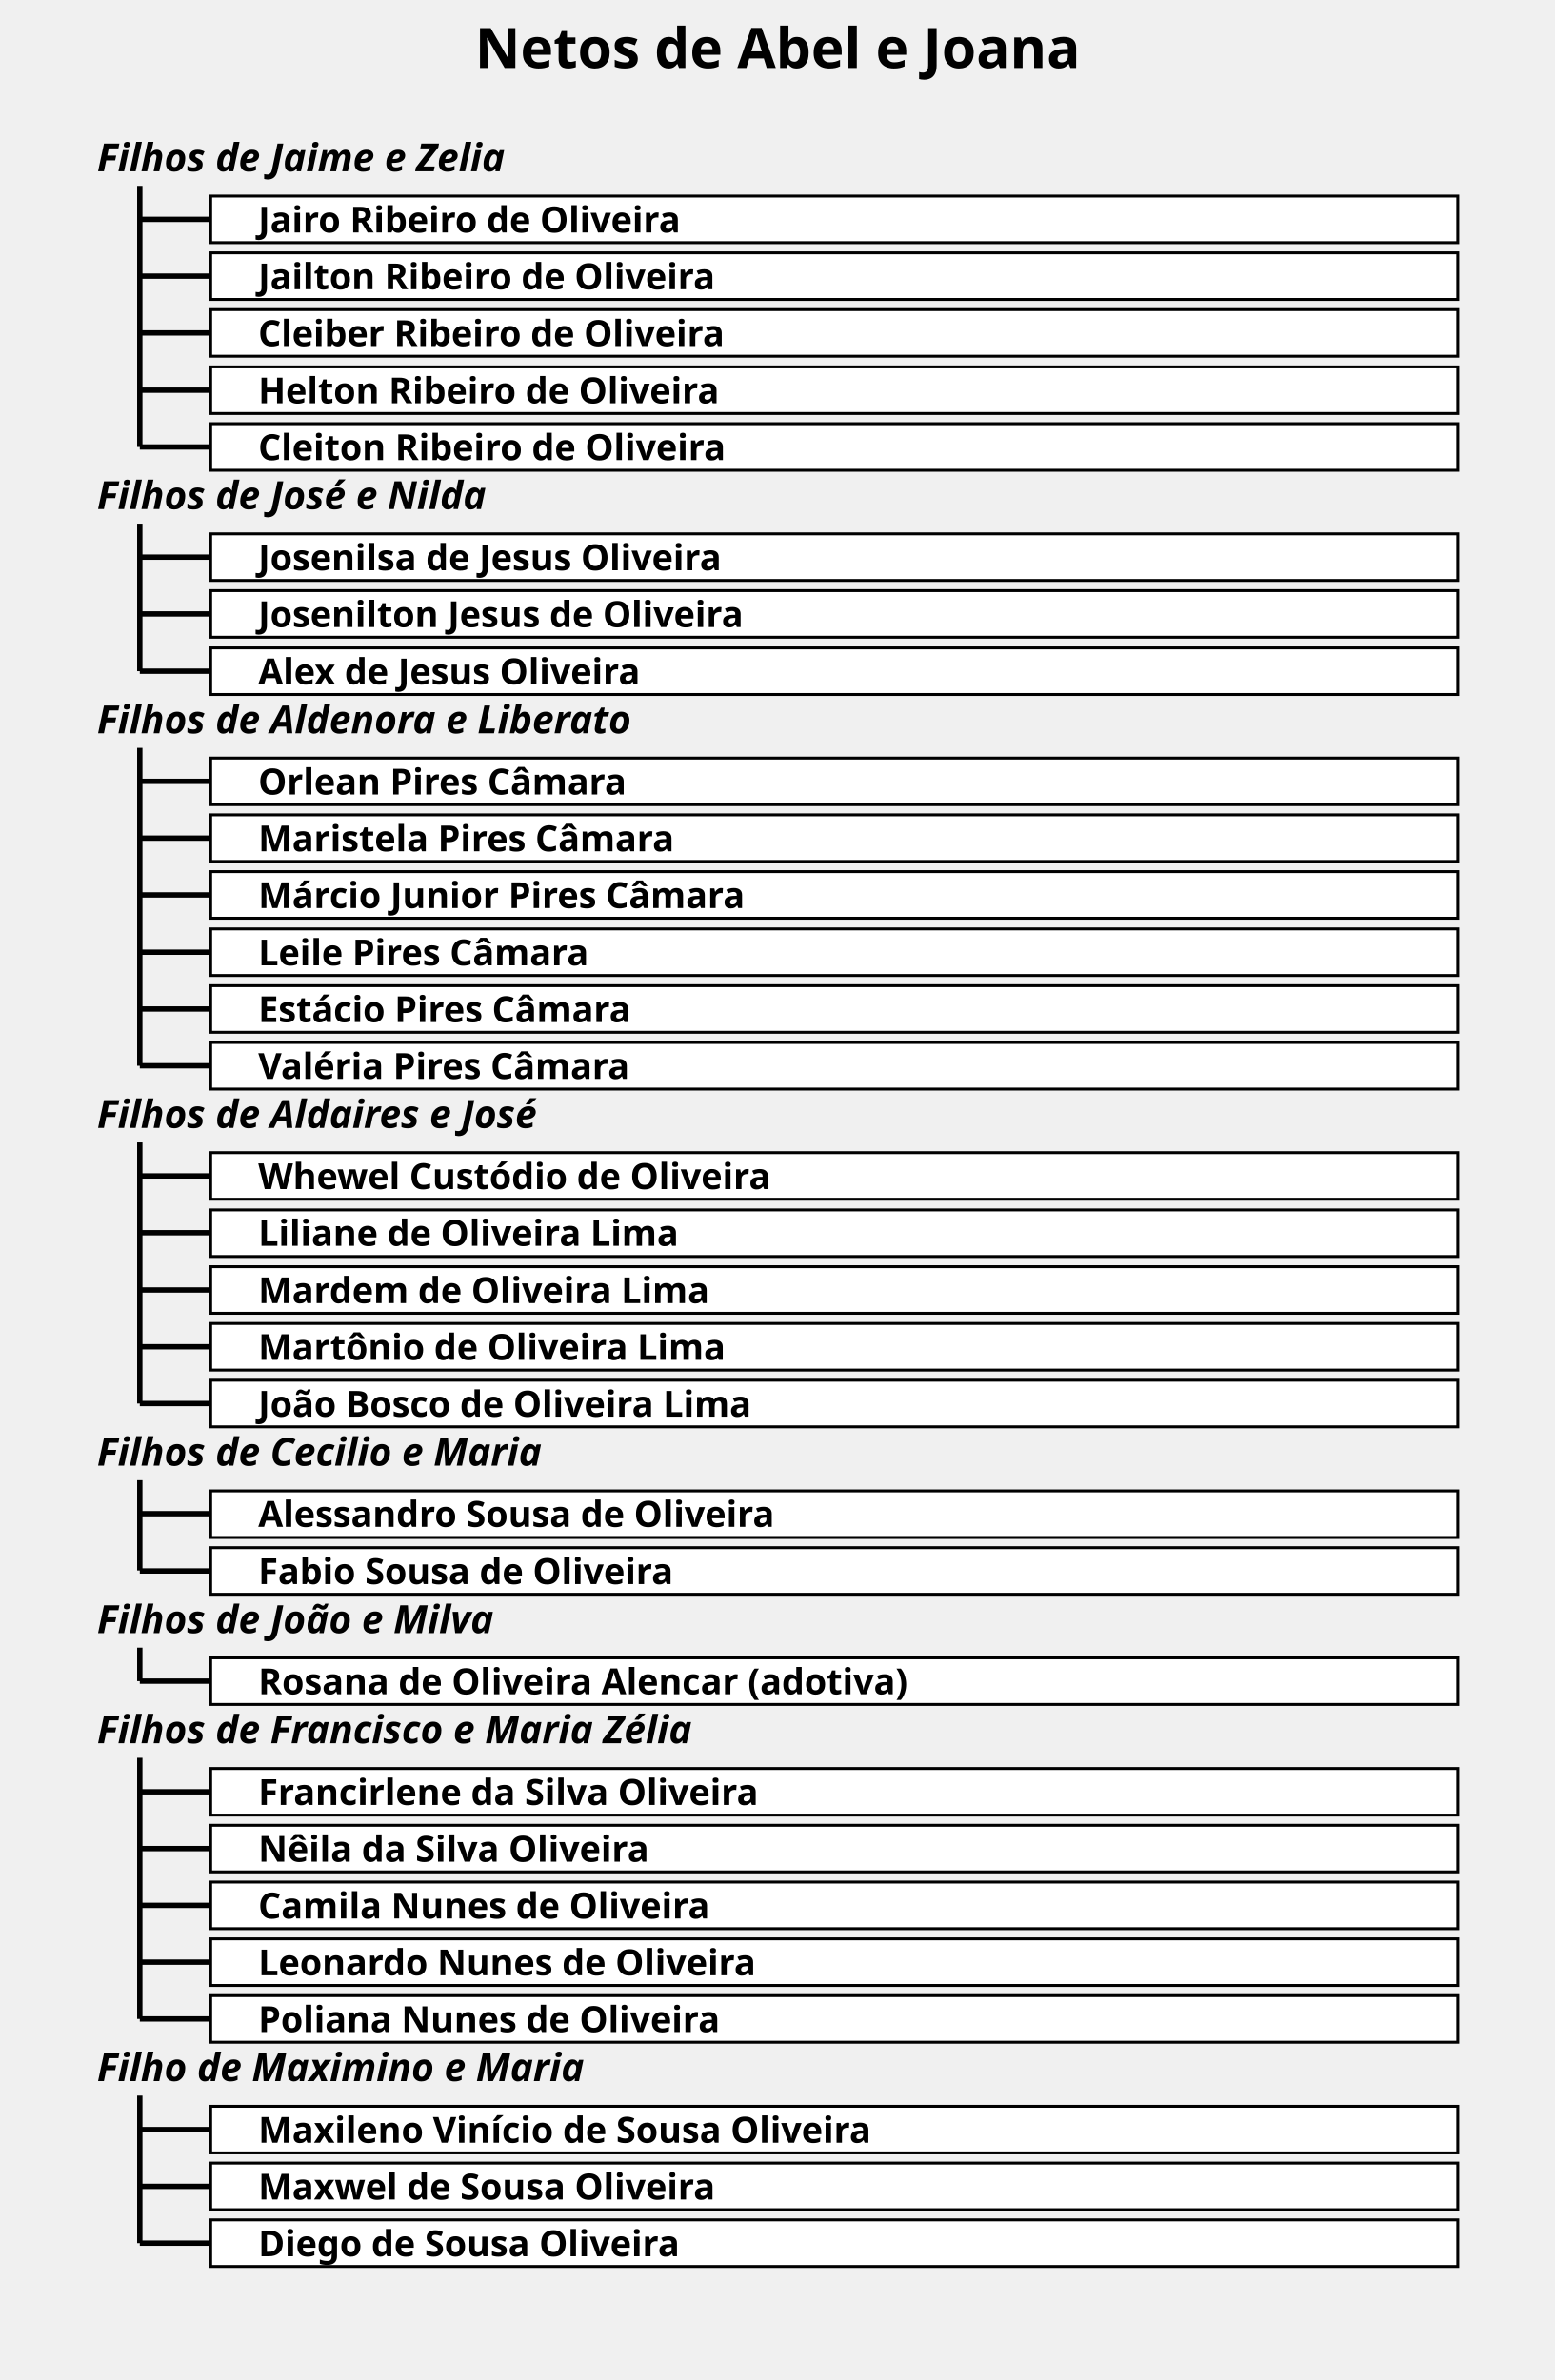
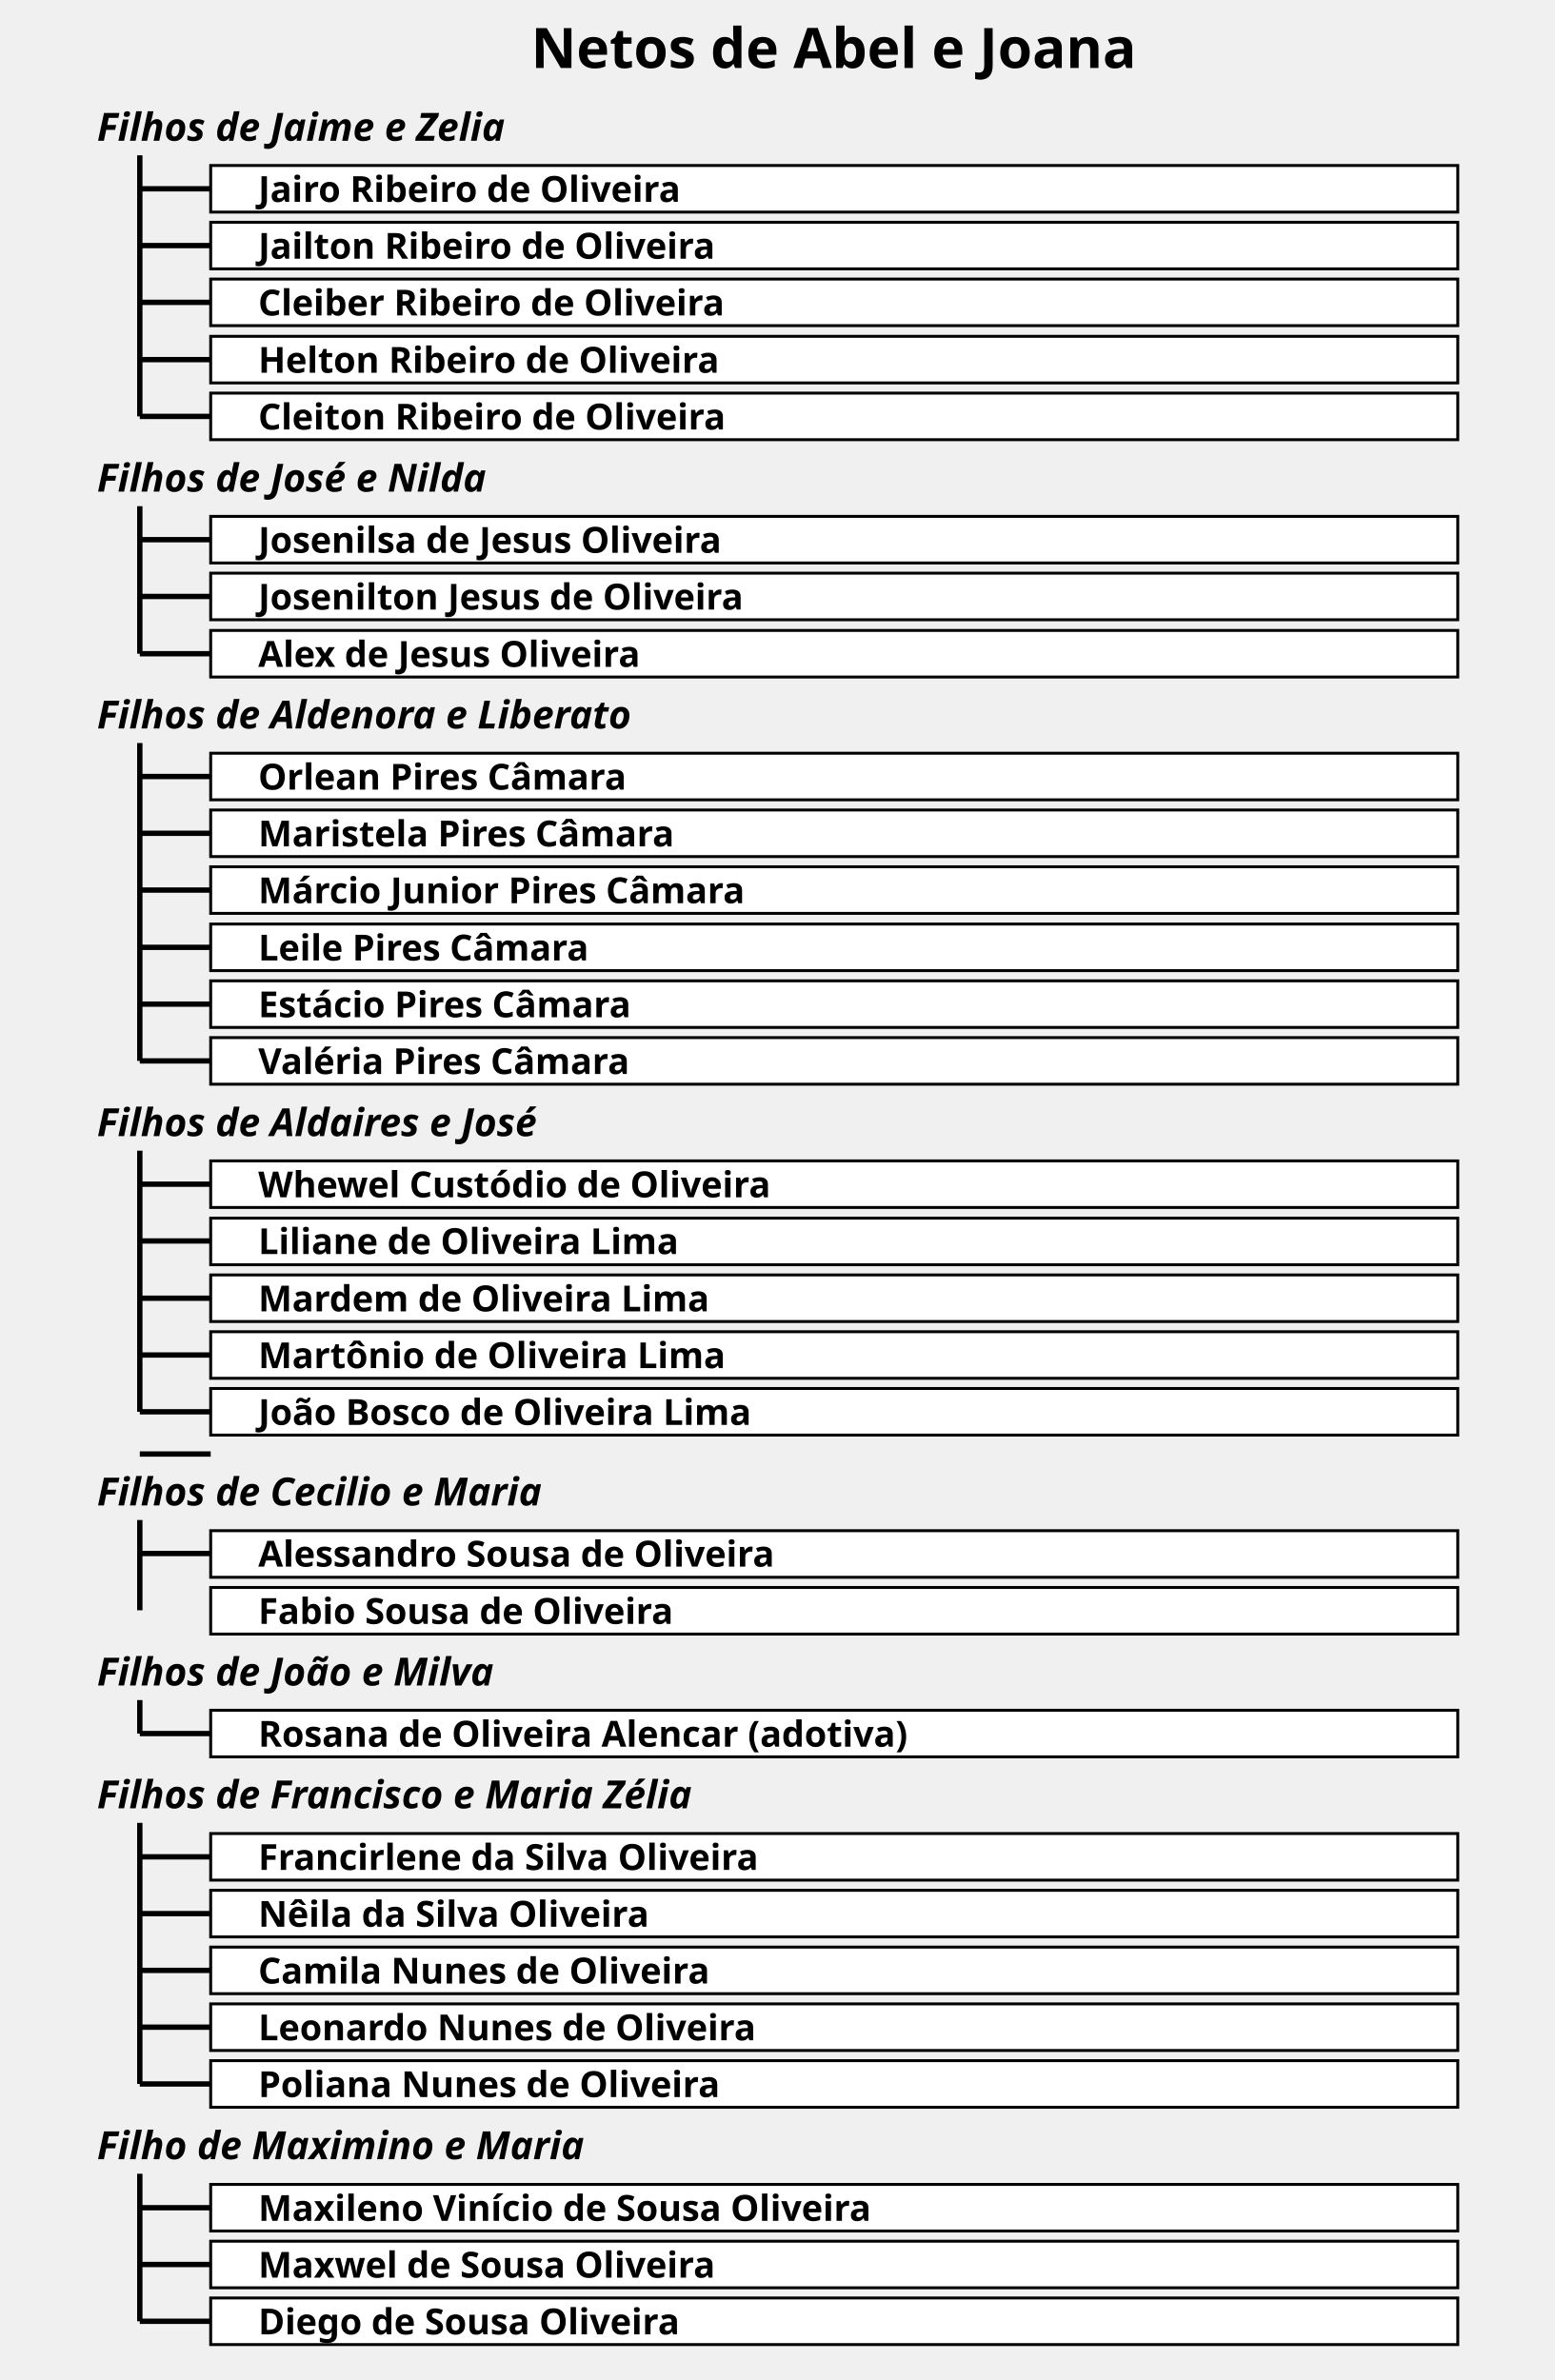
<svg xmlns="http://www.w3.org/2000/svg" id="Layer_1" version="1.1" viewBox="0 0 320.3 490.4">
  <defs>
    <style>
-       .hdr { font-family: AGaramondPro-Italic, "Adobe Garamond Pro"; font-size: 8px; font-style: italic; font-weight: 700; }
-       .sec { font-family: AGaramondPro-Bold, "Adobe Garamond Pro"; font-size: 9.8px; font-weight: 700; }
-       .ttl { font-family: AGaramondPro-Bold, "Adobe Garamond Pro"; font-size: 11.5px; font-weight: 700; }
-       .nm { font-family: AGaramondPro-Bold, "Adobe Garamond Pro"; font-size: 7.4px; font-weight: 700; }
-       .box { fill: #fff; stroke: #000; stroke-width: .6px; stroke-miterlimit: 11.3; }
-       .ln { fill: none; stroke: #000; stroke-width: 1.1px; stroke-miterlimit: 11.3; }
+       .st0 {
+         font-size: 7.4px;
+       }
+ 
+       .st0, .st1, .st2, .st3 {
+         isolation: isolate;
+       }
+ 
+       .st0, .st2 {
+         font-family: AGaramondPro-Bold, 'Adobe Garamond Pro';
+       }
+ 
+       .st0, .st2, .st3 {
+         font-weight: 700;
+       }
+ 
+       .st4 {
+         fill: none;
+         stroke-width: 1.1px;
+       }
+ 
+       .st4, .st5 {
+         stroke: #000;
+         stroke-miterlimit: 11.3;
+       }
+ 
+       .st5 {
+         fill: #fff;
+         stroke-width: .6px;
+       }
+ 
+       .st2 {
+         font-size: 11.5px;
+       }
+ 
+       .st3 {
+         font-family: AGaramondPro-BoldItalic, 'Adobe Garamond Pro';
+         font-size: 8px;
+         font-style: italic;
+       }
    </style>
  </defs>
-   <text class="ttl" transform="translate(160.2 14.0)" text-anchor="middle">
-     <tspan x="0" y="0">Netos de Abel e Joana</tspan>
-   </text>
-   <text class="hdr" transform="translate(20 35.3)">
-     <tspan x="0" y="0">Filhos de Jaime e Zelia</tspan>
-   </text>
-   <path class="ln" d="M28.8,38.3v53.8" />
-   <line class="ln" x1="28.8" y1="45.2" x2="43.4" y2="45.2" />
-   <rect class="box" x="43.4" y="40.4" width="256.9" height="9.6" />
-   <text class="nm" transform="translate(53.2 47.9)">
-     <tspan x="0" y="0">Jairo Ribeiro de Oliveira</tspan>
-   </text>
-   <line class="ln" x1="28.8" y1="56.9" x2="43.4" y2="56.9" />
-   <rect class="box" x="43.4" y="52.1" width="256.9" height="9.6" />
-   <text class="nm" transform="translate(53.2 59.6)">
-     <tspan x="0" y="0">Jailton Ribeiro de Oliveira</tspan>
-   </text>
-   <line class="ln" x1="28.8" y1="68.6" x2="43.4" y2="68.6" />
-   <rect class="box" x="43.4" y="63.8" width="256.9" height="9.6" />
-   <text class="nm" transform="translate(53.2 71.3)">
-     <tspan x="0" y="0">Cleiber Ribeiro de Oliveira</tspan>
-   </text>
-   <line class="ln" x1="28.8" y1="80.4" x2="43.4" y2="80.4" />
-   <rect class="box" x="43.4" y="75.6" width="256.9" height="9.6" />
-   <text class="nm" transform="translate(53.2 83.1)">
-     <tspan x="0" y="0">Helton Ribeiro de Oliveira</tspan>
-   </text>
-   <line class="ln" x1="28.8" y1="92.1" x2="43.4" y2="92.1" />
-   <rect class="box" x="43.4" y="87.3" width="256.9" height="9.6" />
-   <text class="nm" transform="translate(53.2 94.8)">
-     <tspan x="0" y="0">Cleiton Ribeiro de Oliveira</tspan>
-   </text>
-   <text class="hdr" transform="translate(20 104.9)">
-     <tspan x="0" y="0">Filhos de José e Nilda</tspan>
-   </text>
-   <path class="ln" d="M28.8,107.9v30.4" />
-   <line class="ln" x1="28.8" y1="114.8" x2="43.4" y2="114.8" />
-   <rect class="box" x="43.4" y="110.0" width="256.9" height="9.6" />
-   <text class="nm" transform="translate(53.2 117.5)">
-     <tspan x="0" y="0">Josenilsa de Jesus Oliveira</tspan>
-   </text>
-   <line class="ln" x1="28.8" y1="126.5" x2="43.4" y2="126.5" />
-   <rect class="box" x="43.4" y="121.7" width="256.9" height="9.6" />
-   <text class="nm" transform="translate(53.2 129.2)">
-     <tspan x="0" y="0">Josenilton Jesus de Oliveira</tspan>
-   </text>
-   <line class="ln" x1="28.8" y1="138.3" x2="43.4" y2="138.3" />
-   <rect class="box" x="43.4" y="133.5" width="256.9" height="9.6" />
-   <text class="nm" transform="translate(53.2 141.0)">
-     <tspan x="0" y="0">Alex de Jesus Oliveira</tspan>
-   </text>
-   <text class="hdr" transform="translate(20 151.1)">
-     <tspan x="0" y="0">Filhos de Aldenora e Liberato</tspan>
-   </text>
-   <path class="ln" d="M28.8,154.1v65.5" />
-   <line class="ln" x1="28.8" y1="161.0" x2="43.4" y2="161.0" />
-   <rect class="box" x="43.4" y="156.2" width="256.9" height="9.6" />
-   <text class="nm" transform="translate(53.2 163.7)">
-     <tspan x="0" y="0">Orlean Pires Câmara</tspan>
-   </text>
-   <line class="ln" x1="28.8" y1="172.7" x2="43.4" y2="172.7" />
-   <rect class="box" x="43.4" y="167.9" width="256.9" height="9.6" />
-   <text class="nm" transform="translate(53.2 175.4)">
-     <tspan x="0" y="0">Maristela Pires Câmara</tspan>
-   </text>
-   <line class="ln" x1="28.8" y1="184.4" x2="43.4" y2="184.4" />
-   <rect class="box" x="43.4" y="179.6" width="256.9" height="9.6" />
-   <text class="nm" transform="translate(53.2 187.1)">
-     <tspan x="0" y="0">Márcio Junior Pires Câmara</tspan>
-   </text>
-   <line class="ln" x1="28.8" y1="196.2" x2="43.4" y2="196.2" />
-   <rect class="box" x="43.4" y="191.4" width="256.9" height="9.6" />
-   <text class="nm" transform="translate(53.2 198.9)">
-     <tspan x="0" y="0">Leile Pires Câmara</tspan>
-   </text>
-   <line class="ln" x1="28.8" y1="207.9" x2="43.4" y2="207.9" />
-   <rect class="box" x="43.4" y="203.1" width="256.9" height="9.6" />
-   <text class="nm" transform="translate(53.2 210.6)">
-     <tspan x="0" y="0">Estácio Pires Câmara</tspan>
-   </text>
-   <line class="ln" x1="28.8" y1="219.6" x2="43.4" y2="219.6" />
-   <rect class="box" x="43.4" y="214.8" width="256.9" height="9.6" />
-   <text class="nm" transform="translate(53.2 222.3)">
-     <tspan x="0" y="0">Valéria Pires Câmara</tspan>
-   </text>
-   <text class="hdr" transform="translate(20 232.4)">
-     <tspan x="0" y="0">Filhos de Aldaires e José</tspan>
-   </text>
-   <path class="ln" d="M28.8,235.4v53.8" />
-   <line class="ln" x1="28.8" y1="242.3" x2="43.4" y2="242.3" />
-   <rect class="box" x="43.4" y="237.5" width="256.9" height="9.6" />
-   <text class="nm" transform="translate(53.2 245.0)">
-     <tspan x="0" y="0">Whewel Custódio de Oliveira</tspan>
-   </text>
-   <line class="ln" x1="28.8" y1="254.0" x2="43.4" y2="254.0" />
-   <rect class="box" x="43.4" y="249.3" width="256.9" height="9.6" />
-   <text class="nm" transform="translate(53.2 256.7)">
-     <tspan x="0" y="0">Liliane de Oliveira Lima</tspan>
-   </text>
-   <line class="ln" x1="28.8" y1="265.8" x2="43.4" y2="265.8" />
-   <rect class="box" x="43.4" y="261.0" width="256.9" height="9.6" />
-   <text class="nm" transform="translate(53.2 268.5)">
-     <tspan x="0" y="0">Mardem de Oliveira Lima</tspan>
-   </text>
-   <line class="ln" x1="28.8" y1="277.5" x2="43.4" y2="277.5" />
-   <rect class="box" x="43.4" y="272.7" width="256.9" height="9.6" />
-   <text class="nm" transform="translate(53.2 280.2)">
-     <tspan x="0" y="0">Martônio de Oliveira Lima</tspan>
-   </text>
-   <line class="ln" x1="28.8" y1="289.2" x2="43.4" y2="289.2" />
-   <rect class="box" x="43.4" y="284.4" width="256.9" height="9.6" />
-   <text class="nm" transform="translate(53.2 291.9)">
-     <tspan x="0" y="0">João Bosco de Oliveira Lima</tspan>
-   </text>
-   <text class="hdr" transform="translate(20 302.0)">
-     <tspan x="0" y="0">Filhos de Cecilio e Maria</tspan>
-   </text>
-   <path class="ln" d="M28.8,305.0v18.6" />
-   <line class="ln" x1="28.8" y1="311.9" x2="43.4" y2="311.9" />
-   <rect class="box" x="43.4" y="307.2" width="256.9" height="9.6" />
-   <text class="nm" transform="translate(53.2 314.6)">
-     <tspan x="0" y="0">Alessandro Sousa de Oliveira</tspan>
-   </text>
-   <line class="ln" x1="28.8" y1="323.7" x2="43.4" y2="323.7" />
-   <rect class="box" x="43.4" y="318.9" width="256.9" height="9.6" />
-   <text class="nm" transform="translate(53.2 326.4)">
-     <tspan x="0" y="0">Fabio Sousa de Oliveira</tspan>
-   </text>
-   <text class="hdr" transform="translate(20 336.5)">
-     <tspan x="0" y="0">Filhos de João e Milva</tspan>
-   </text>
-   <path class="ln" d="M28.8,339.5v6.9" />
-   <line class="ln" x1="28.8" y1="346.4" x2="43.4" y2="346.4" />
-   <rect class="box" x="43.4" y="341.6" width="256.9" height="9.6" />
-   <text class="nm" transform="translate(53.2 349.1)">
-     <tspan x="0" y="0">Rosana de Oliveira Alencar (adotiva)</tspan>
-   </text>
-   <text class="hdr" transform="translate(20 359.2)">
-     <tspan x="0" y="0">Filhos de Francisco e Maria Zélia</tspan>
-   </text>
-   <path class="ln" d="M28.8,362.2v53.8" />
-   <line class="ln" x1="28.8" y1="369.2" x2="43.4" y2="369.2" />
-   <rect class="box" x="43.4" y="364.4" width="256.9" height="9.6" />
-   <text class="nm" transform="translate(53.2 371.9)">
-     <tspan x="0" y="0">Francirlene da Silva Oliveira</tspan>
-   </text>
-   <line class="ln" x1="28.8" y1="380.9" x2="43.4" y2="380.9" />
-   <rect class="box" x="43.4" y="376.1" width="256.9" height="9.6" />
-   <text class="nm" transform="translate(53.2 383.6)">
-     <tspan x="0" y="0">Nêila da Silva Oliveira</tspan>
-   </text>
-   <line class="ln" x1="28.8" y1="392.6" x2="43.4" y2="392.6" />
-   <rect class="box" x="43.4" y="387.8" width="256.9" height="9.6" />
-   <text class="nm" transform="translate(53.2 395.3)">
-     <tspan x="0" y="0">Camila Nunes de Oliveira</tspan>
-   </text>
-   <line class="ln" x1="28.8" y1="404.3" x2="43.4" y2="404.3" />
-   <rect class="box" x="43.4" y="399.5" width="256.9" height="9.6" />
-   <text class="nm" transform="translate(53.2 407.0)">
-     <tspan x="0" y="0">Leonardo Nunes de Oliveira</tspan>
-   </text>
-   <line class="ln" x1="28.8" y1="416.0" x2="43.4" y2="416.0" />
-   <rect class="box" x="43.4" y="411.2" width="256.9" height="9.6" />
-   <text class="nm" transform="translate(53.2 418.7)">
-     <tspan x="0" y="0">Poliana Nunes de Oliveira</tspan>
-   </text>
-   <text class="hdr" transform="translate(20 428.8)">
-     <tspan x="0" y="0">Filho de Maximino e Maria</tspan>
-   </text>
-   <path class="ln" d="M28.8,431.8v30.4" />
-   <line class="ln" x1="28.8" y1="438.8" x2="43.4" y2="438.8" />
-   <rect class="box" x="43.4" y="434.0" width="256.9" height="9.6" />
-   <text class="nm" transform="translate(53.2 441.5)">
-     <tspan x="0" y="0">Maxileno Vinício de Sousa Oliveira</tspan>
-   </text>
-   <line class="ln" x1="28.8" y1="450.5" x2="43.4" y2="450.5" />
-   <rect class="box" x="43.4" y="445.7" width="256.9" height="9.6" />
-   <text class="nm" transform="translate(53.2 453.2)">
-     <tspan x="0" y="0">Maxwel de Sousa Oliveira</tspan>
-   </text>
-   <line class="ln" x1="28.8" y1="462.2" x2="43.4" y2="462.2" />
-   <rect class="box" x="43.4" y="457.4" width="256.9" height="9.6" />
-   <text class="nm" transform="translate(53.2 464.9)">
-     <tspan x="0" y="0">Diego de Sousa Oliveira</tspan>
-   </text>
+   <g class="st1">
+     <text class="st2" transform="translate(109.4 14)">
+       <tspan x="0" y="0">Netos de Abel e Joana</tspan>
+     </text>
+   </g>
+   <g>
+     <g class="st1">
+       <text class="st3" transform="translate(20 29)">
+         <tspan x="0" y="0">Filhos de Jaime e Zelia</tspan>
+       </text>
+     </g>
+     <path class="st4" d="M28.8,32v53.8" />
+     <line class="st4" x1="28.8" y1="38.9" x2="43.4" y2="38.9" />
+     <rect class="st5" x="43.4" y="34.1" width="256.9" height="9.6" />
+     <g class="st1">
+       <text class="st0" transform="translate(53.2 41.6)">
+         <tspan x="0" y="0">Jairo Ribeiro de Oliveira</tspan>
+       </text>
+     </g>
+     <line class="st4" x1="28.8" y1="50.6" x2="43.4" y2="50.6" />
+     <rect class="st5" x="43.4" y="45.8" width="256.9" height="9.6" />
+     <g class="st1">
+       <text class="st0" transform="translate(53.2 53.3)">
+         <tspan x="0" y="0">Jailton Ribeiro de Oliveira</tspan>
+       </text>
+     </g>
+     <line class="st4" x1="28.8" y1="62.3" x2="43.4" y2="62.3" />
+     <rect class="st5" x="43.4" y="57.5" width="256.9" height="9.6" />
+     <g class="st1">
+       <text class="st0" transform="translate(53.2 65)">
+         <tspan x="0" y="0">Cleiber Ribeiro de Oliveira</tspan>
+       </text>
+     </g>
+     <line class="st4" x1="28.8" y1="74.1" x2="43.4" y2="74.1" />
+     <rect class="st5" x="43.4" y="69.3" width="256.9" height="9.6" />
+     <g class="st1">
+       <text class="st0" transform="translate(53.2 76.8)">
+         <tspan x="0" y="0">Helton Ribeiro de Oliveira</tspan>
+       </text>
+     </g>
+     <line class="st4" x1="28.8" y1="85.8" x2="43.4" y2="85.8" />
+     <rect class="st5" x="43.4" y="81" width="256.9" height="9.6" />
+     <g class="st1">
+       <text class="st0" transform="translate(53.2 88.5)">
+         <tspan x="0" y="0">Cleiton Ribeiro de Oliveira</tspan>
+       </text>
+     </g>
+   </g>
+   <g>
+     <g class="st1">
+       <text class="st3" transform="translate(20 101.3)">
+         <tspan x="0" y="0">Filhos de José e Nilda</tspan>
+       </text>
+     </g>
+     <path class="st4" d="M28.8,104.3v30.4" />
+     <line class="st4" x1="28.8" y1="111.2" x2="43.4" y2="111.2" />
+     <rect class="st5" x="43.4" y="106.4" width="256.9" height="9.6" />
+     <g class="st1">
+       <text class="st0" transform="translate(53.2 113.9)">
+         <tspan x="0" y="0">Josenilsa de Jesus Oliveira</tspan>
+       </text>
+     </g>
+     <line class="st4" x1="28.8" y1="122.9" x2="43.4" y2="122.9" />
+     <rect class="st5" x="43.4" y="118.1" width="256.9" height="9.6" />
+     <g class="st1">
+       <text class="st0" transform="translate(53.2 125.6)">
+         <tspan x="0" y="0">Josenilton Jesus de Oliveira</tspan>
+       </text>
+     </g>
+     <line class="st4" x1="28.8" y1="134.7" x2="43.4" y2="134.7" />
+     <rect class="st5" x="43.4" y="129.9" width="256.9" height="9.6" />
+     <g class="st1">
+       <text class="st0" transform="translate(53.2 137.4)">
+         <tspan x="0" y="0">Alex de Jesus Oliveira</tspan>
+       </text>
+     </g>
+   </g>
+   <g>
+     <g class="st1">
+       <text class="st3" transform="translate(20 150.1)">
+         <tspan x="0" y="0">Filhos de Aldenora e Liberato</tspan>
+       </text>
+     </g>
+     <path class="st4" d="M28.8,153.1v65.5" />
+     <line class="st4" x1="28.8" y1="160" x2="43.4" y2="160" />
+     <rect class="st5" x="43.4" y="155.2" width="256.9" height="9.6" />
+     <g class="st1">
+       <text class="st0" transform="translate(53.2 162.7)">
+         <tspan x="0" y="0">Orlean Pires Câmara</tspan>
+       </text>
+     </g>
+     <line class="st4" x1="28.8" y1="171.7" x2="43.4" y2="171.7" />
+     <rect class="st5" x="43.4" y="166.9" width="256.9" height="9.6" />
+     <g class="st1">
+       <text class="st0" transform="translate(53.2 174.4)">
+         <tspan x="0" y="0">Maristela Pires Câmara</tspan>
+       </text>
+     </g>
+     <line class="st4" x1="28.8" y1="183.4" x2="43.4" y2="183.4" />
+     <rect class="st5" x="43.4" y="178.6" width="256.9" height="9.6" />
+     <g class="st1">
+       <text class="st0" transform="translate(53.2 186.1)">
+         <tspan x="0" y="0">Márcio Junior Pires Câmara</tspan>
+       </text>
+     </g>
+     <line class="st4" x1="28.8" y1="195.2" x2="43.4" y2="195.2" />
+     <rect class="st5" x="43.4" y="190.4" width="256.9" height="9.6" />
+     <g class="st1">
+       <text class="st0" transform="translate(53.2 197.9)">
+         <tspan x="0" y="0">Leile Pires Câmara</tspan>
+       </text>
+     </g>
+     <line class="st4" x1="28.8" y1="206.9" x2="43.4" y2="206.9" />
+     <rect class="st5" x="43.4" y="202.1" width="256.9" height="9.6" />
+     <g class="st1">
+       <text class="st0" transform="translate(53.2 209.6)">
+         <tspan x="0" y="0">Estácio Pires Câmara</tspan>
+       </text>
+     </g>
+     <line class="st4" x1="28.8" y1="218.6" x2="43.4" y2="218.6" />
+     <rect class="st5" x="43.4" y="213.8" width="256.9" height="9.6" />
+     <g class="st1">
+       <text class="st0" transform="translate(53.2 221.3)">
+         <tspan x="0" y="0">Valéria Pires Câmara</tspan>
+       </text>
+     </g>
+   </g>
+   <g>
+     <g class="st1">
+       <text class="st3" transform="translate(20 234.1)">
+         <tspan x="0" y="0">Filhos de Aldaires e José</tspan>
+       </text>
+     </g>
+     <path class="st4" d="M28.8,237.1v53.8" />
+     <line class="st4" x1="28.8" y1="244" x2="43.4" y2="244" />
+     <rect class="st5" x="43.4" y="239.2" width="256.9" height="9.6" />
+     <g class="st1">
+       <text class="st0" transform="translate(53.2 246.7)">
+         <tspan x="0" y="0">Whewel Custódio de Oliveira</tspan>
+       </text>
+     </g>
+     <line class="st4" x1="28.8" y1="255.7" x2="43.4" y2="255.7" />
+     <rect class="st5" x="43.4" y="251" width="256.9" height="9.6" />
+     <g class="st1">
+       <text class="st0" transform="translate(53.2 258.4)">
+         <tspan x="0" y="0">Liliane de Oliveira Lima</tspan>
+       </text>
+     </g>
+     <line class="st4" x1="28.8" y1="267.5" x2="43.4" y2="267.5" />
+     <rect class="st5" x="43.4" y="262.7" width="256.9" height="9.6" />
+     <g class="st1">
+       <text class="st0" transform="translate(53.2 270.2)">
+         <tspan x="0" y="0">Mardem de Oliveira Lima</tspan>
+       </text>
+     </g>
+     <line class="st4" x1="28.8" y1="279.2" x2="43.4" y2="279.2" />
+     <rect class="st5" x="43.4" y="274.4" width="256.9" height="9.6" />
+     <g class="st1">
+       <text class="st0" transform="translate(53.2 281.9)">
+         <tspan x="0" y="0">Martônio de Oliveira Lima</tspan>
+       </text>
+     </g>
+     <line class="st4" x1="28.8" y1="290.9" x2="43.4" y2="290.9" />
+     <rect class="st5" x="43.4" y="286.1" width="256.9" height="9.6" />
+     <g class="st1">
+       <text class="st0" transform="translate(53.2 293.6)">
+         <tspan x="0" y="0">João Bosco de Oliveira Lima</tspan>
+       </text>
+     </g>
+   </g>
+   <line class="st4" x1="28.8" y1="299.6" x2="43.4" y2="299.6" />
+   <g>
+     <g class="st1">
+       <text class="st3" transform="translate(20 310.2)">
+         <tspan x="0" y="0">Filhos de Cecilio e Maria</tspan>
+       </text>
+     </g>
+     <path class="st4" d="M28.8,313.2v18.6" />
+     <line class="st4" x1="28.8" y1="320.1" x2="43.4" y2="320.1" />
+     <rect class="st5" x="43.4" y="315.4" width="256.9" height="9.6" />
+     <g class="st1">
+       <text class="st0" transform="translate(53.2 322.8)">
+         <tspan x="0" y="0">Alessandro Sousa de Oliveira</tspan>
+       </text>
+     </g>
+     <rect class="st5" x="43.4" y="327.1" width="256.9" height="9.6" />
+     <g class="st1">
+       <text class="st0" transform="translate(53.2 334.6)">
+         <tspan x="0" y="0">Fabio Sousa de Oliveira</tspan>
+       </text>
+     </g>
+   </g>
+   <g>
+     <g class="st1">
+       <text class="st3" transform="translate(20 347.3)">
+         <tspan x="0" y="0">Filhos de João e Milva</tspan>
+       </text>
+     </g>
+     <path class="st4" d="M28.8,350.3v6.9" />
+     <line class="st4" x1="28.8" y1="357.2" x2="43.4" y2="357.2" />
+     <rect class="st5" x="43.4" y="352.4" width="256.9" height="9.6" />
+     <g class="st1">
+       <text class="st0" transform="translate(53.2 359.9)">
+         <tspan x="0" y="0">Rosana de Oliveira Alencar (adotiva)</tspan>
+       </text>
+     </g>
+   </g>
+   <g>
+     <g class="st1">
+       <text class="st3" transform="translate(20 372.6)">
+         <tspan x="0" y="0">Filhos de Francisco e Maria Zélia</tspan>
+       </text>
+     </g>
+     <path class="st4" d="M28.8,375.6v53.8" />
+     <line class="st4" x1="28.8" y1="382.6" x2="43.4" y2="382.6" />
+     <rect class="st5" x="43.4" y="377.8" width="256.9" height="9.6" />
+     <g class="st1">
+       <text class="st0" transform="translate(53.2 385.3)">
+         <tspan x="0" y="0">Francirlene da Silva Oliveira</tspan>
+       </text>
+     </g>
+     <line class="st4" x1="28.8" y1="394.3" x2="43.4" y2="394.3" />
+     <rect class="st5" x="43.4" y="389.5" width="256.9" height="9.6" />
+     <g class="st1">
+       <text class="st0" transform="translate(53.2 397)">
+         <tspan x="0" y="0">Nêila da Silva Oliveira</tspan>
+       </text>
+     </g>
+     <line class="st4" x1="28.8" y1="406" x2="43.4" y2="406" />
+     <rect class="st5" x="43.4" y="401.2" width="256.9" height="9.6" />
+     <g class="st1">
+       <text class="st0" transform="translate(53.2 408.7)">
+         <tspan x="0" y="0">Camila Nunes de Oliveira</tspan>
+       </text>
+     </g>
+     <line class="st4" x1="28.8" y1="417.7" x2="43.4" y2="417.7" />
+     <rect class="st5" x="43.4" y="412.9" width="256.9" height="9.6" />
+     <g class="st1">
+       <text class="st0" transform="translate(53.2 420.4)">
+         <tspan x="0" y="0">Leonardo Nunes de Oliveira</tspan>
+       </text>
+     </g>
+     <line class="st4" x1="28.8" y1="429.4" x2="43.4" y2="429.4" />
+     <rect class="st5" x="43.4" y="424.6" width="256.9" height="9.6" />
+     <g class="st1">
+       <text class="st0" transform="translate(53.2 432.1)">
+         <tspan x="0" y="0">Poliana Nunes de Oliveira</tspan>
+       </text>
+     </g>
+   </g>
+   <g>
+     <g class="st1">
+       <text class="st3" transform="translate(20 444.9)">
+         <tspan x="0" y="0">Filho de Maximino e Maria</tspan>
+       </text>
+     </g>
+     <path class="st4" d="M28.8,447.9v30.4" />
+     <line class="st4" x1="28.8" y1="454.9" x2="43.4" y2="454.9" />
+     <rect class="st5" x="43.4" y="450.1" width="256.9" height="9.6" />
+     <g class="st1">
+       <text class="st0" transform="translate(53.2 457.6)">
+         <tspan x="0" y="0">Maxileno Vinício de Sousa Oliveira</tspan>
+       </text>
+     </g>
+     <line class="st4" x1="28.8" y1="466.6" x2="43.4" y2="466.6" />
+     <rect class="st5" x="43.4" y="461.8" width="256.9" height="9.6" />
+     <g class="st1">
+       <text class="st0" transform="translate(53.2 469.3)">
+         <tspan x="0" y="0">Maxwel de Sousa Oliveira</tspan>
+       </text>
+     </g>
+     <line class="st4" x1="28.8" y1="478.3" x2="43.4" y2="478.3" />
+     <rect class="st5" x="43.4" y="473.5" width="256.9" height="9.6" />
+     <g class="st1">
+       <text class="st0" transform="translate(53.2 481)">
+         <tspan x="0" y="0">Diego de Sousa Oliveira</tspan>
+       </text>
+     </g>
+   </g>
</svg>
